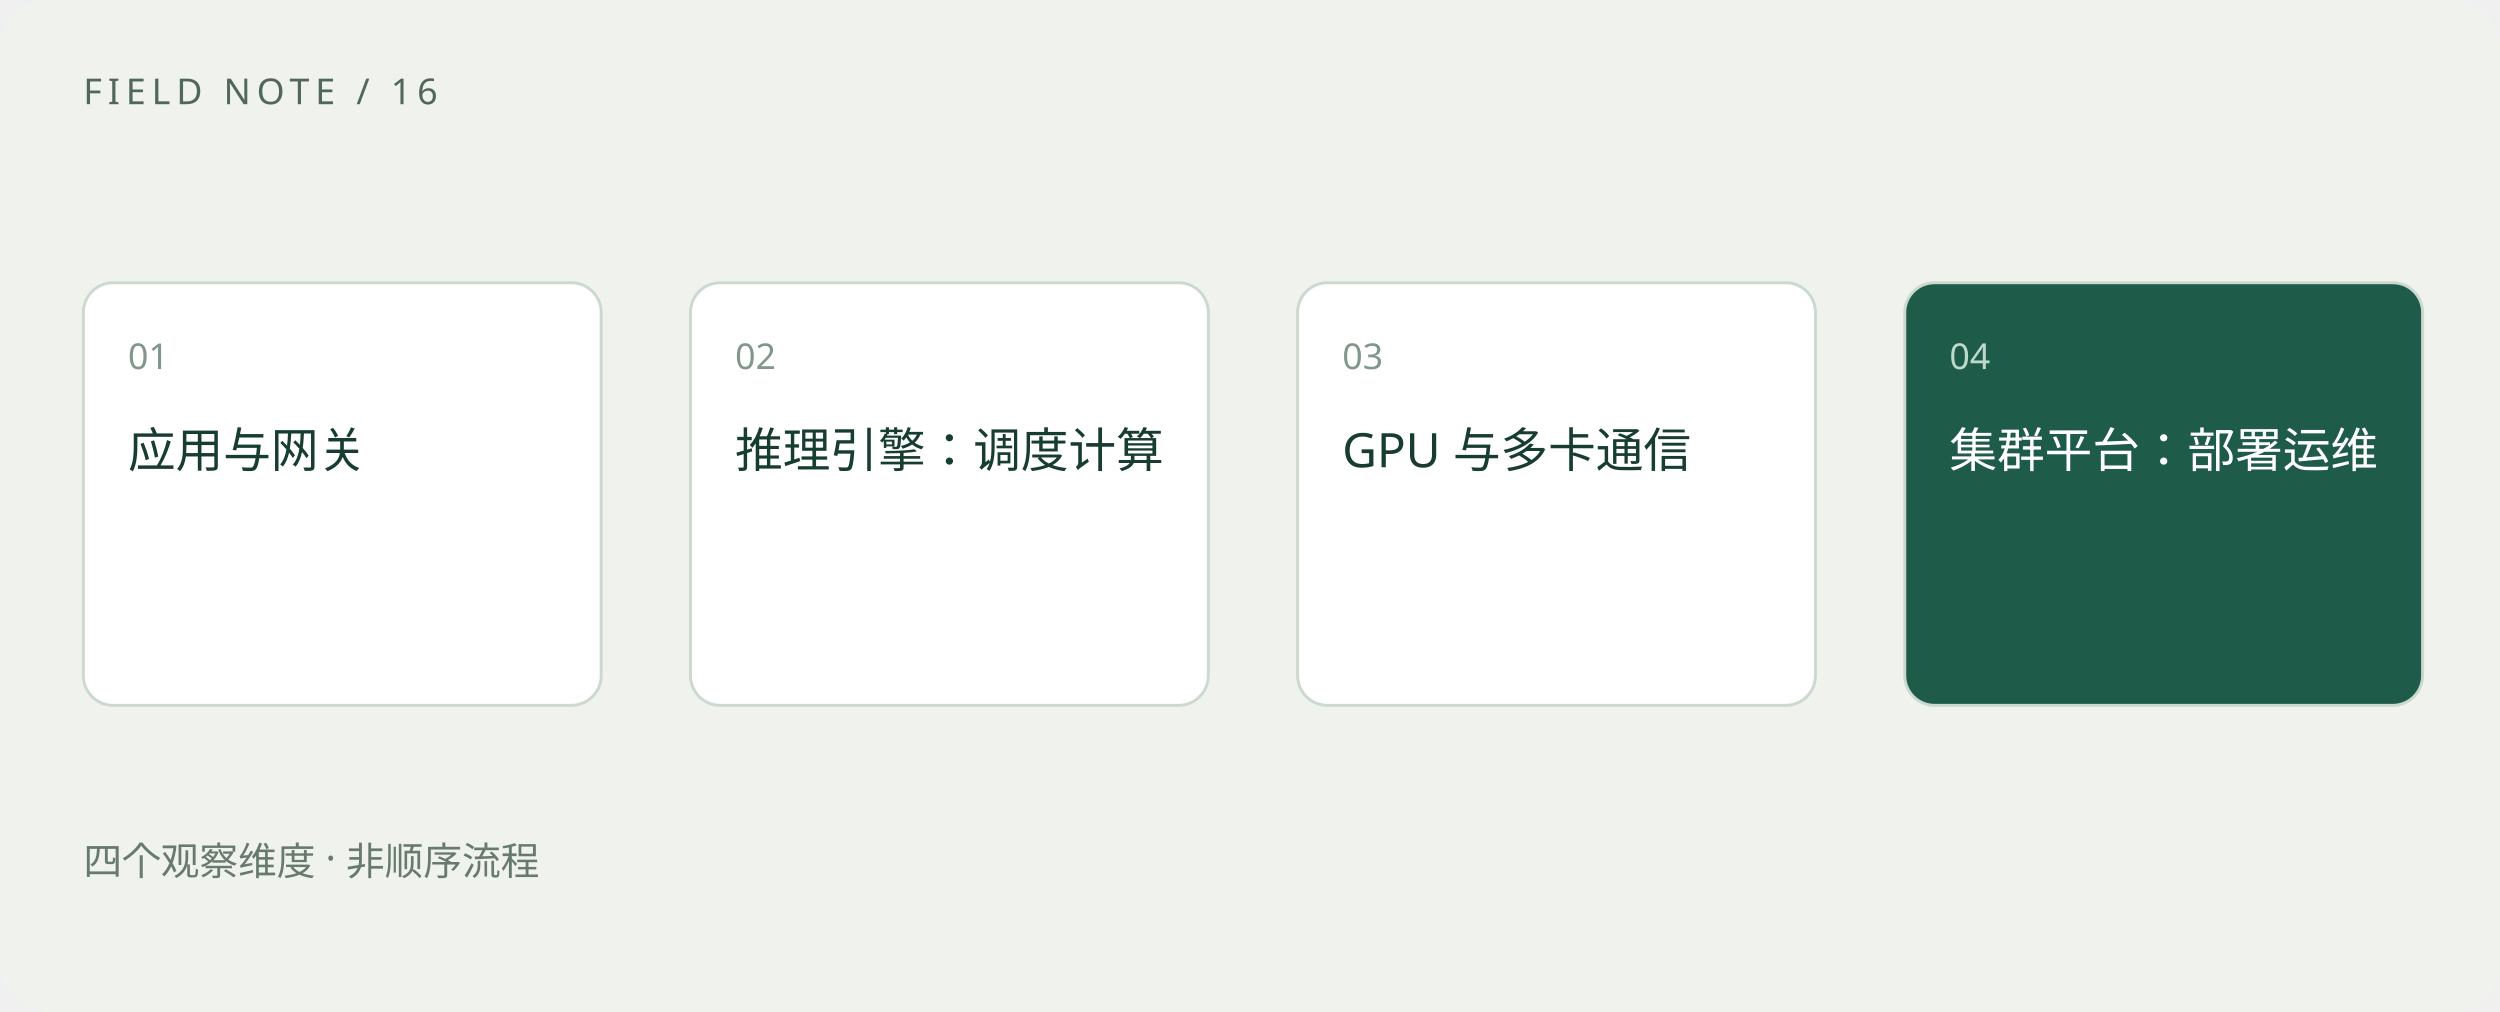
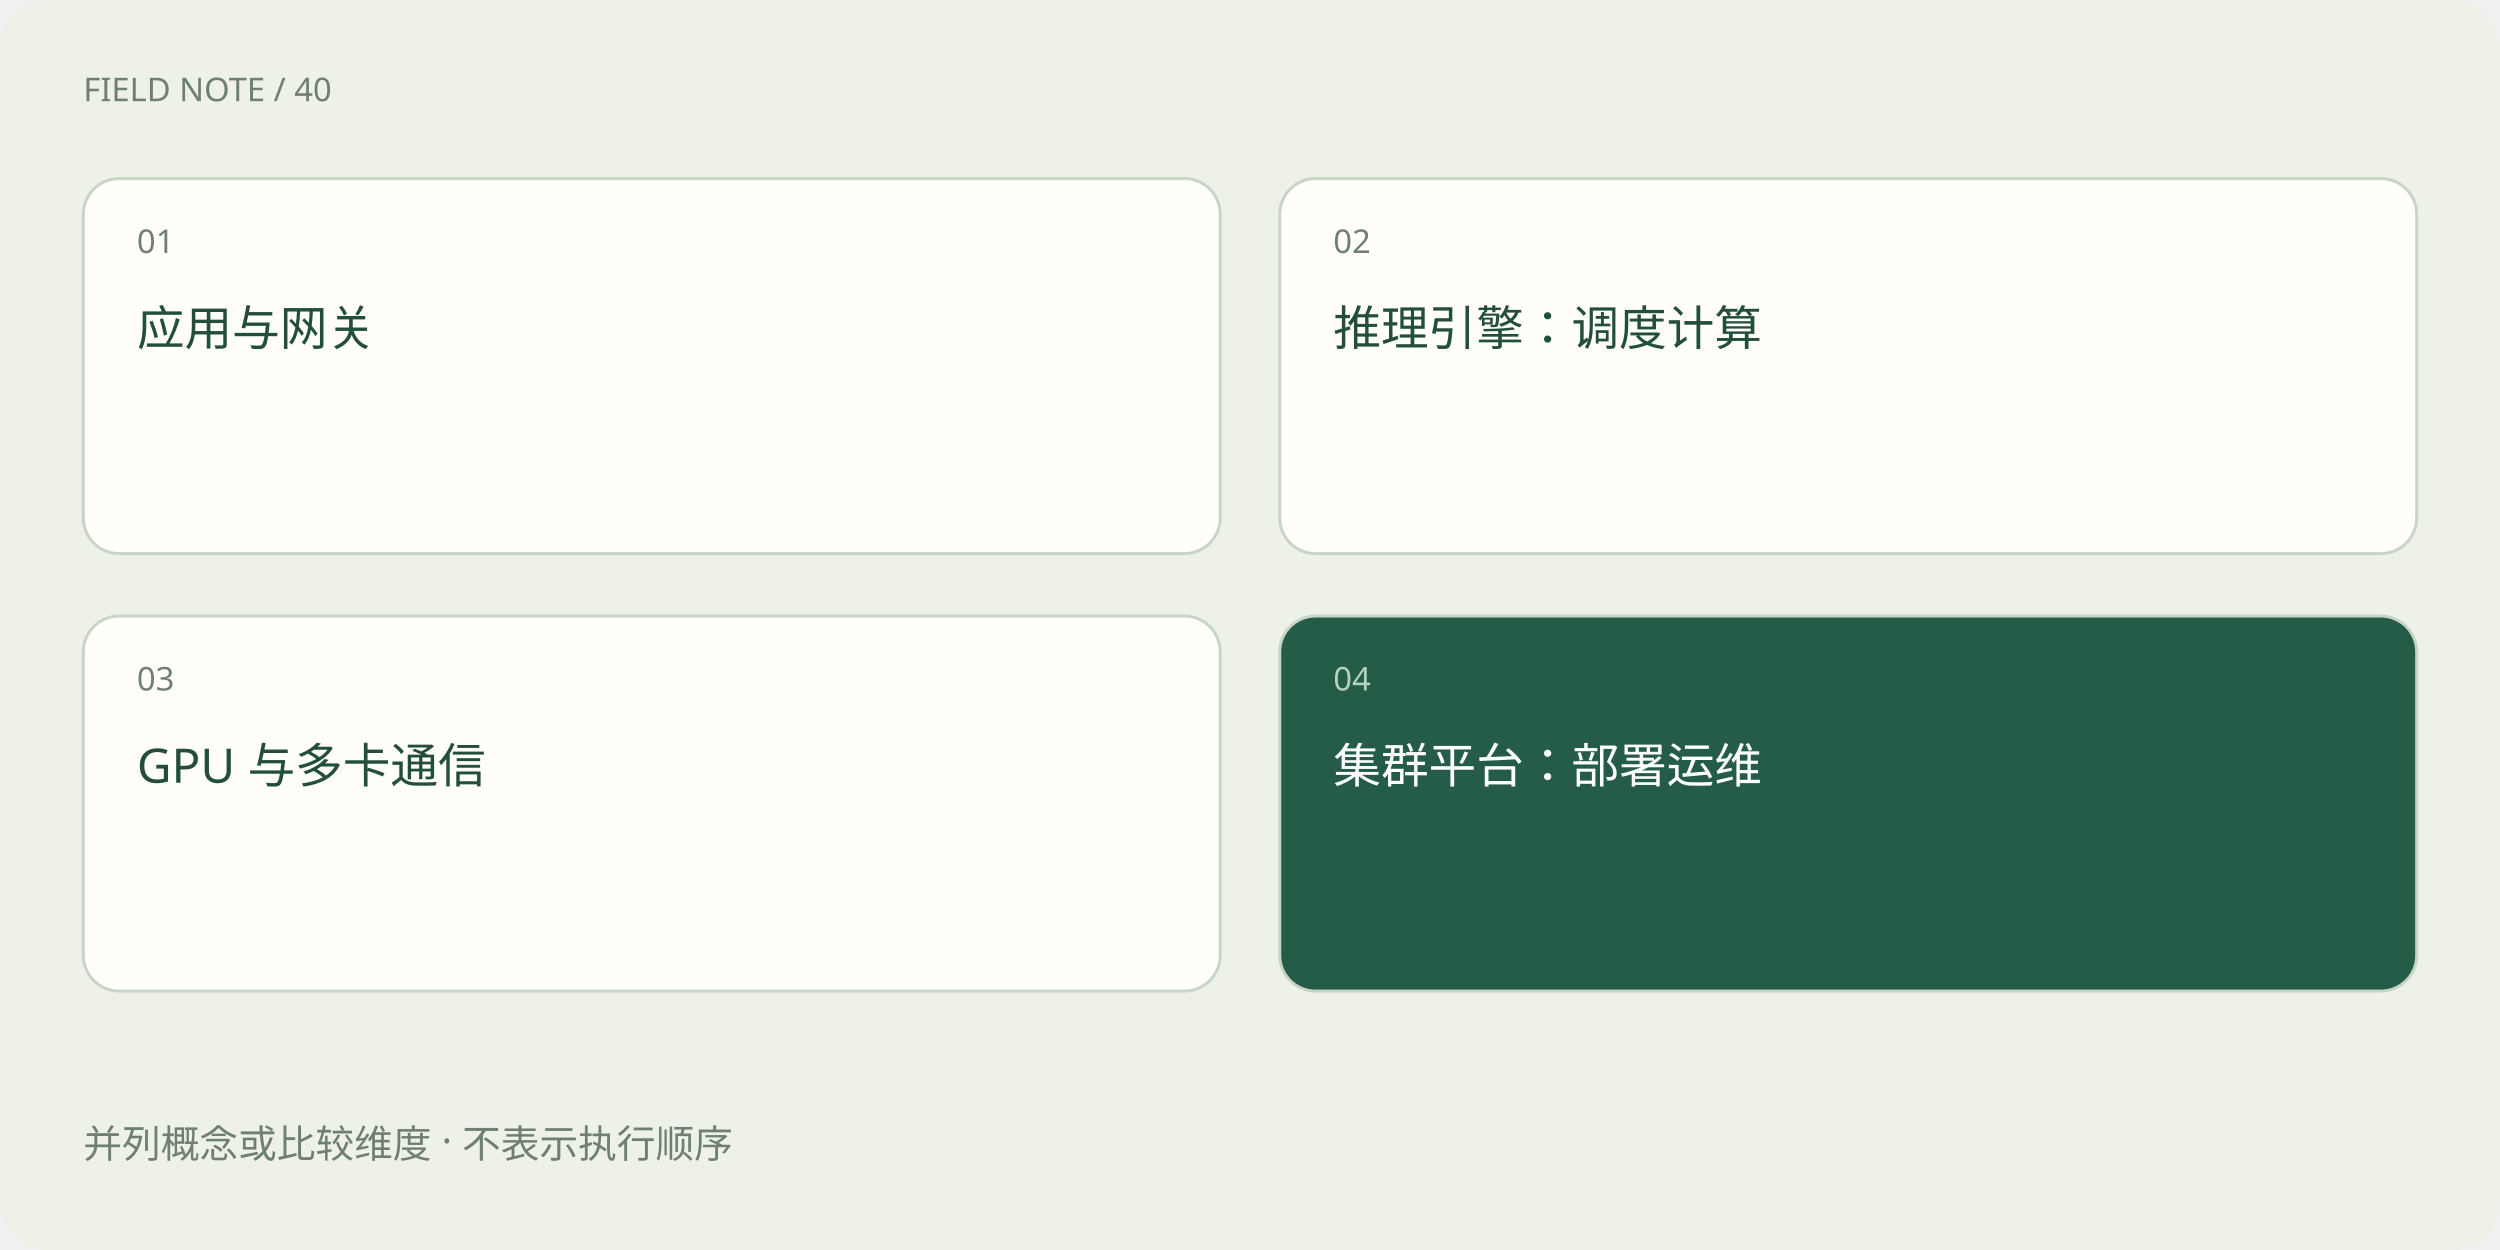
- <svg xmlns="http://www.w3.org/2000/svg" viewBox="0 0 840 340" role="img" aria-labelledby="title desc">
+ <svg xmlns="http://www.w3.org/2000/svg" viewBox="0 0 840 420" role="img" aria-labelledby="title desc">
  <defs>
    <marker id="arrow" viewBox="0 0 10 10" refX="8" refY="5" markerWidth="7" markerHeight="7" orient="auto">
-       <path d="M0 0L10 5L0 10" fill="none" stroke="#64746c" stroke-width="1.5" />
+       <path d="M0 0L10 5L0 10" fill="none" stroke="#718772" stroke-width="1.5" />
    </marker>
  </defs>
-   <rect width="840" height="340" rx="16" fill="#f0f3ed" />
+   <rect width="840" height="420" rx="16" fill="#edf1e8" />
  <g font-family="PingFang SC,Microsoft YaHei,sans-serif">
-     <text x="28" y="35" fill="#52675c" font-size="12" letter-spacing="2">FIELD NOTE / 16</text>
-     <rect x="28" y="95" width="174" height="142" rx="10" fill="#fff" stroke="#cbd9cf" />
-     <text x="43" y="124" fill="#81978b" font-size="12">01</text>
-     <text x="43" y="157" fill="#173d31" font-size="16">应用与网关</text>
-     <rect x="232" y="95" width="174" height="142" rx="10" fill="#fff" stroke="#cbd9cf" />
-     <text x="247" y="124" fill="#81978b" font-size="12">02</text>
-     <text x="247" y="157" fill="#173d31" font-size="16">推理引擎：调度计算</text>
-     <rect x="436" y="95" width="174" height="142" rx="10" fill="#fff" stroke="#cbd9cf" />
-     <text x="451" y="124" fill="#81978b" font-size="12">03</text>
-     <text x="451" y="157" fill="#173d31" font-size="16">GPU 与多卡通信</text>
-     <rect x="640" y="95" width="174" height="142" rx="10" fill="#1f5b49" stroke="#cbd9cf" />
-     <text x="655" y="124" fill="#bdd9cc" font-size="12">04</text>
-     <text x="655" y="157" fill="#fff" font-size="16">集群平台：部署运维</text>
-     <text x="28" y="294" fill="#687a6e" font-size="13">四个观察维度 · 非顺序流程</text>
+     <text x="28" y="34" text-anchor="start" fill="#6f8072" font-size="11">FIELD NOTE / 40</text>
+     <rect x="28" y="60" width="382" height="126" rx="12" fill="#fffefa" stroke="#c8d5c6" />
+     <text x="46" y="85" text-anchor="start" fill="#6f8072" font-size="11">01</text>
+     <text x="46" y="116" text-anchor="start" fill="#234d3d" font-size="16">应用与网关</text>
+     <rect x="430" y="60" width="382" height="126" rx="12" fill="#fffefa" stroke="#c8d5c6" />
+     <text x="448" y="85" text-anchor="start" fill="#6f8072" font-size="11">02</text>
+     <text x="448" y="116" text-anchor="start" fill="#234d3d" font-size="16">推理引擎：调度计算</text>
+     <rect x="28" y="207" width="382" height="126" rx="12" fill="#fffefa" stroke="#c8d5c6" />
+     <text x="46" y="232" text-anchor="start" fill="#6f8072" font-size="11">03</text>
+     <text x="46" y="263" text-anchor="start" fill="#234d3d" font-size="16">GPU 与多卡通信</text>
+     <rect x="430" y="207" width="382" height="126" rx="12" fill="#245c48" stroke="#c8d5c6" />
+     <text x="448" y="232" text-anchor="start" fill="#b5d1bf" font-size="11">04</text>
+     <text x="448" y="263" text-anchor="start" fill="#fff" font-size="16">集群平台：部署运维</text>
+     <text x="28" y="389" text-anchor="start" fill="#6f8072" font-size="13">并列概念或比较维度 · 不表示执行顺序</text>
  </g>
</svg>
